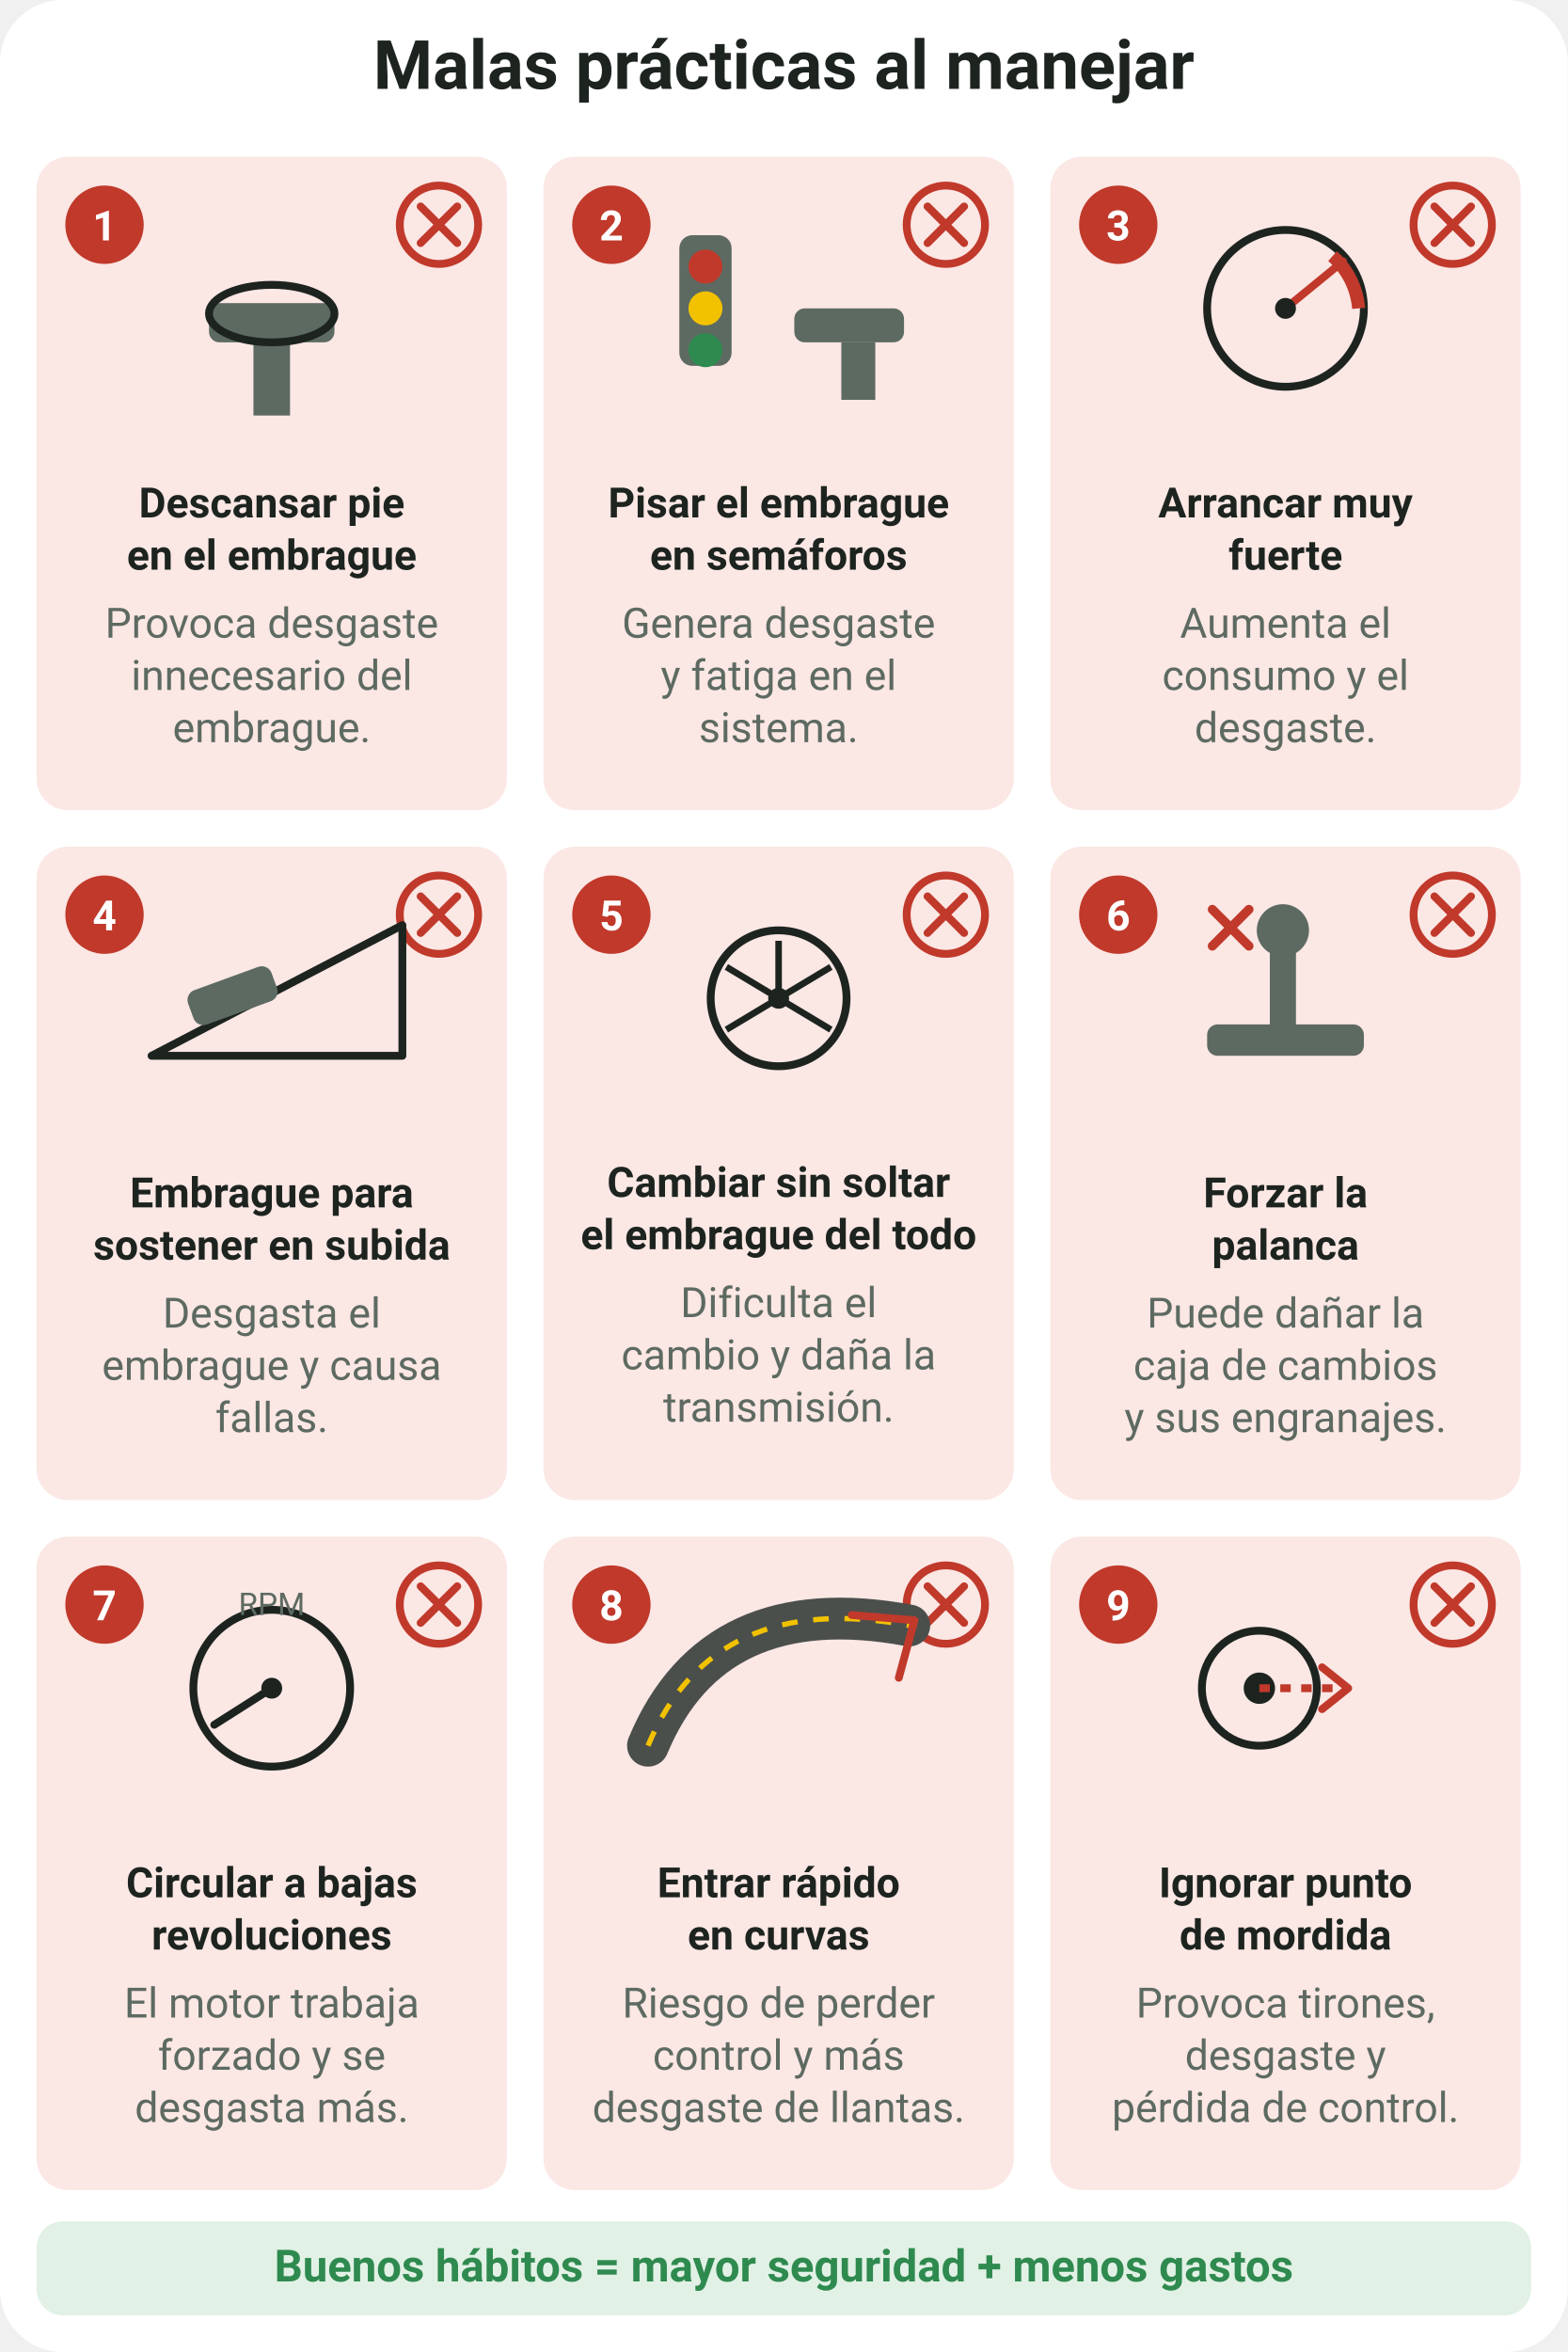
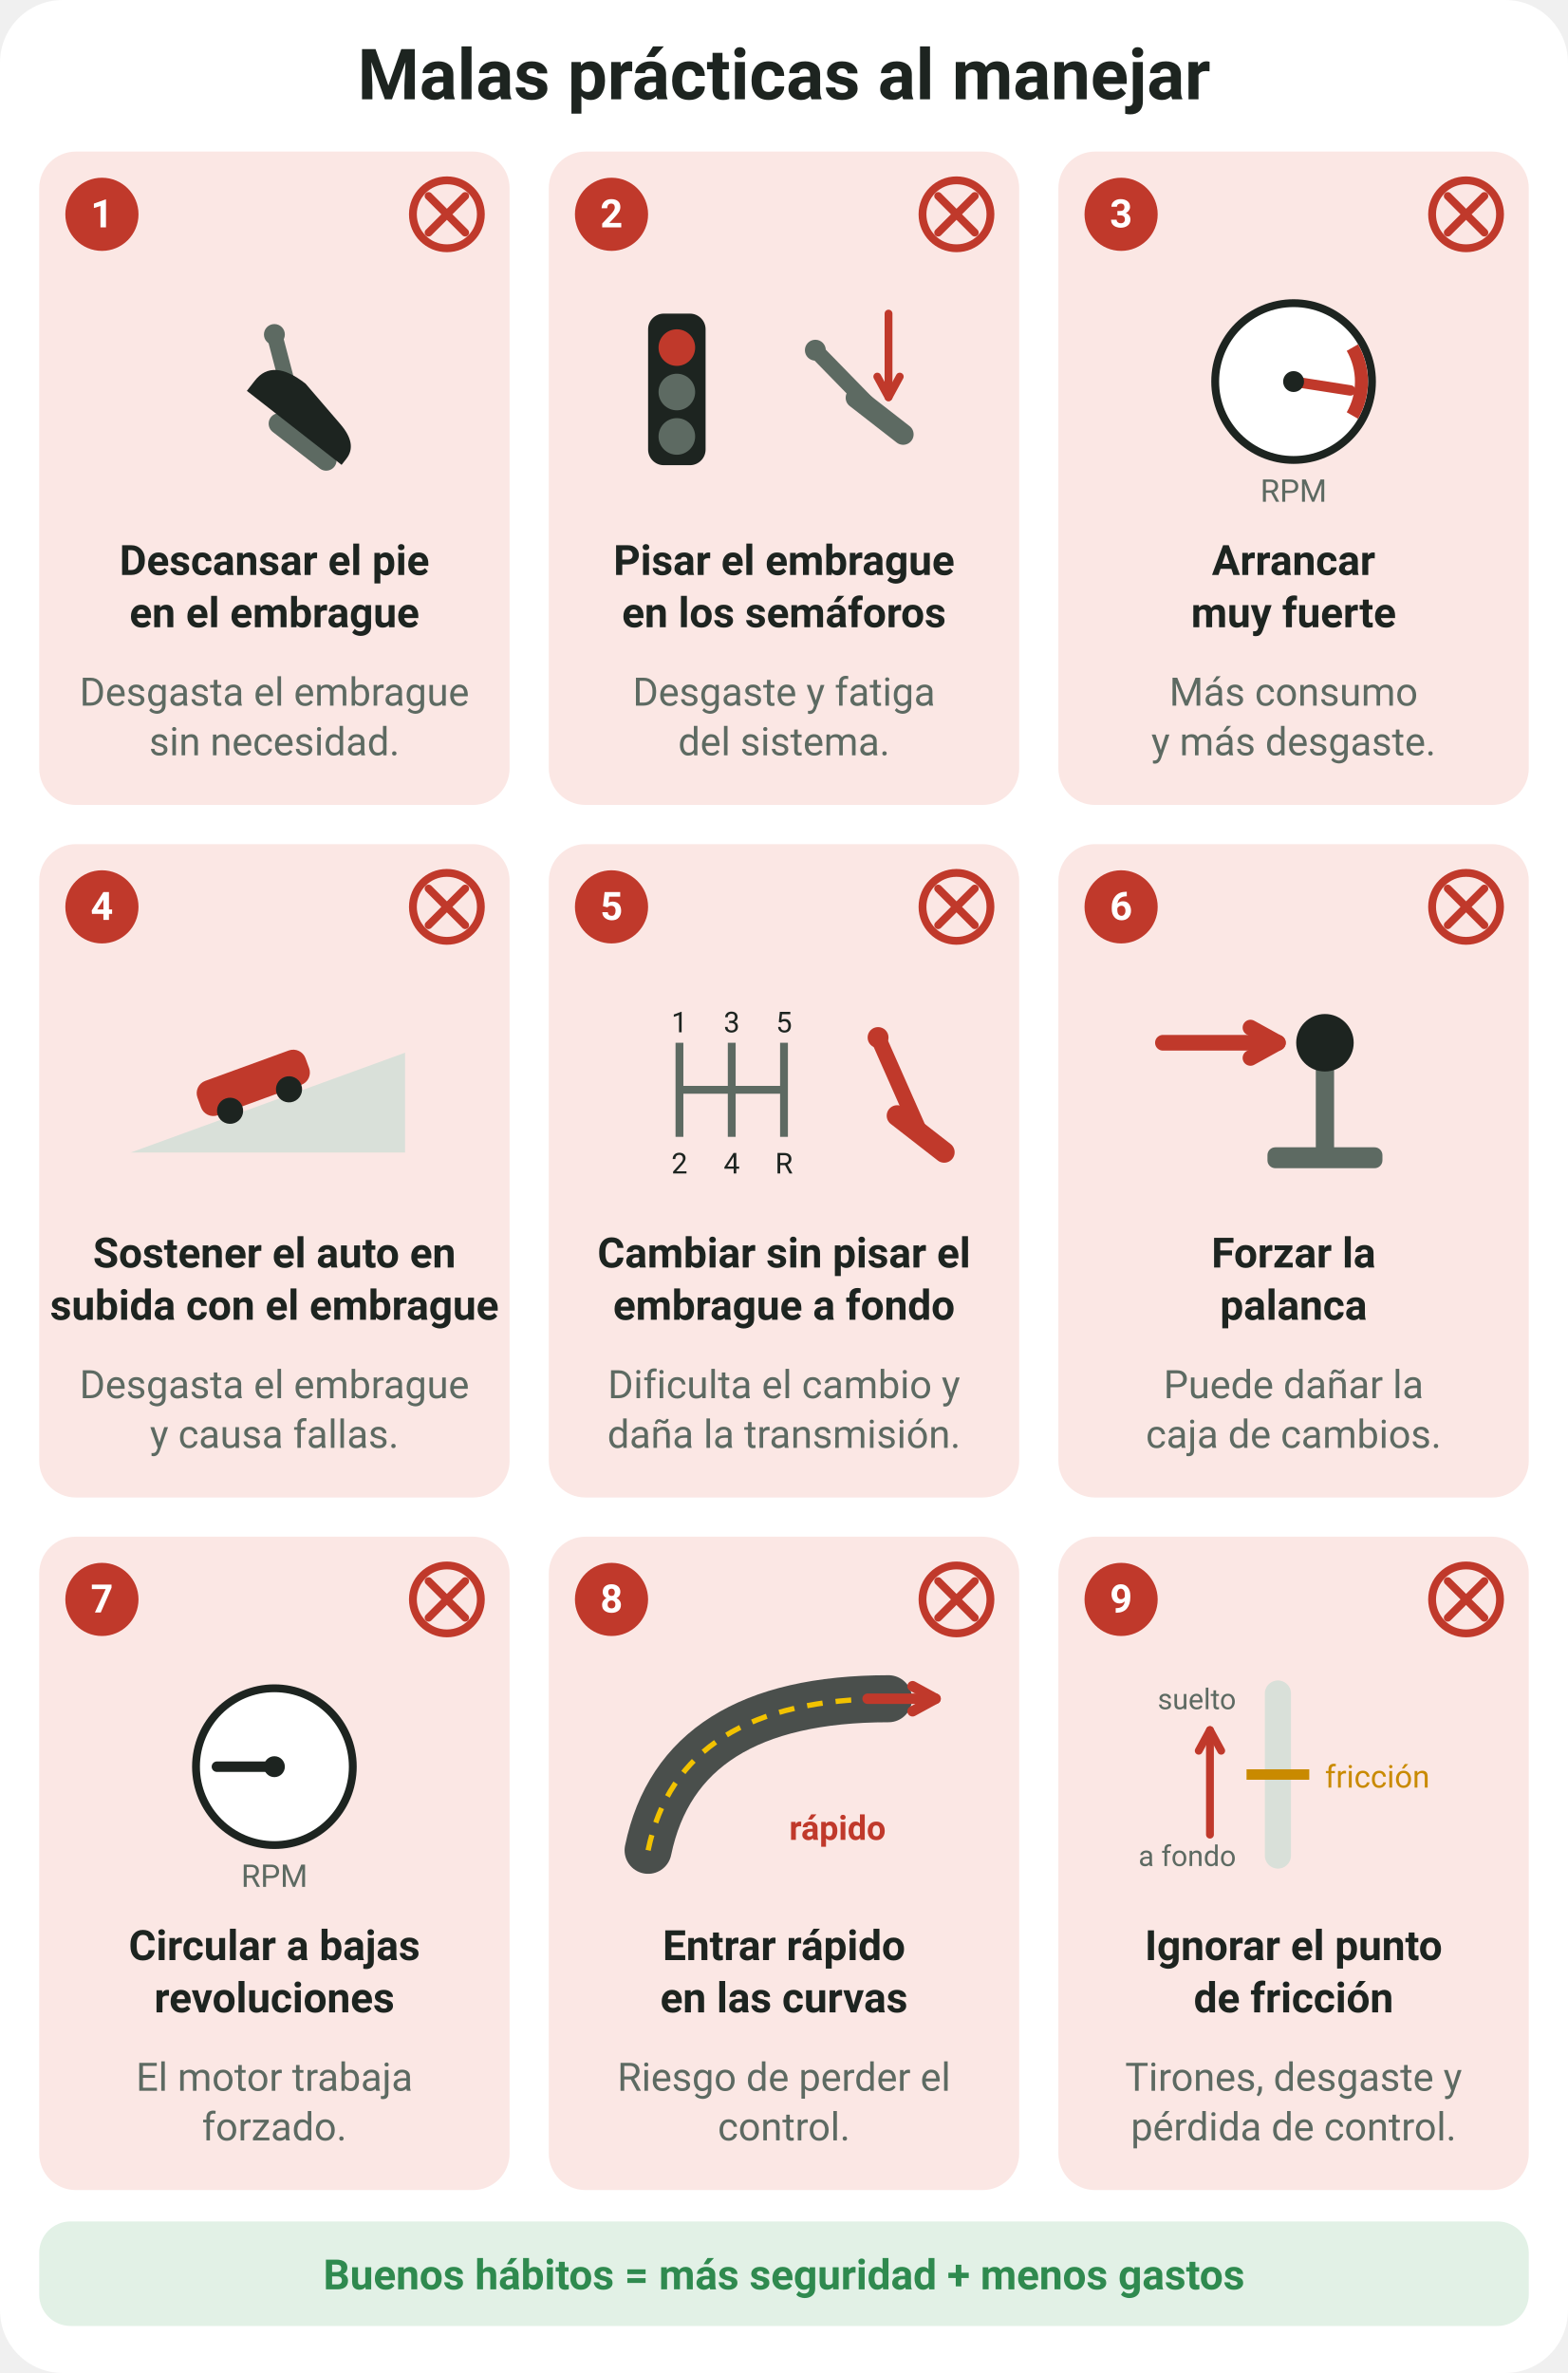
- <svg xmlns="http://www.w3.org/2000/svg" viewBox="0 0 600 900" font-family="system-ui, -apple-system, Segoe UI, Roboto, sans-serif">
-   <rect x="0" y="0" width="600" height="900" rx="24" fill="#ffffff" />
-   <text x="300" y="34" text-anchor="middle" font-size="26" font-weight="bold" fill="#1d2420">Malas prácticas al manejar</text>
-   <g transform="translate(14,60)">
-     <rect width="180" height="250" rx="12" fill="#fbe7e4" />
-     <circle cx="26" cy="26" r="15" fill="#c0392b" />
-     <text x="26" y="32" text-anchor="middle" font-size="16" font-weight="bold" fill="#ffffff">1</text>
-     <circle cx="154" cy="26" r="15" fill="#fbe7e4" stroke="#c0392b" stroke-width="3" />
-     <path d="M147,19 L161,33 M161,19 L147,33" stroke="#c0392b" stroke-width="3" stroke-linecap="round" />
-     <rect x="66" y="56" width="48" height="15" rx="4" fill="#5d6a62" />
-     <rect x="83" y="71" width="14" height="28" fill="#5d6a62" />
-     <ellipse cx="90" cy="60" rx="24" ry="11" fill="none" stroke="#1d2420" stroke-width="3" />
-     <text x="90" y="138" text-anchor="middle" font-size="16" font-weight="bold" fill="#1d2420">Descansar pie</text>
-     <text x="90" y="158" text-anchor="middle" font-size="16" font-weight="bold" fill="#1d2420">en el embrague</text>
-     <text x="90" y="184" text-anchor="middle" font-size="16" fill="#5d6a62">Provoca desgaste</text>
-     <text x="90" y="204" text-anchor="middle" font-size="16" fill="#5d6a62">innecesario del</text>
-     <text x="90" y="224" text-anchor="middle" font-size="16" fill="#5d6a62">embrague.</text>
+ <svg xmlns="http://www.w3.org/2000/svg" viewBox="0 0 600 908" font-family="system-ui, -apple-system, Segoe UI, Roboto, sans-serif">
+   <rect x="0" y="0" width="600" height="908" rx="24" fill="#ffffff" />
+   <text x="300" y="38" text-anchor="middle" font-size="27" font-weight="bold" fill="#1d2420">Malas prácticas al manejar</text>
+   <rect x="15" y="58" width="180" height="250" rx="14" fill="#fbe7e4" />
+   <circle cx="39" cy="82" r="14" fill="#c0392b" />
+   <text x="39" y="87" text-anchor="middle" font-size="15" font-weight="bold" fill="#ffffff">1</text>
+   <circle cx="171" cy="82" r="13" fill="none" stroke="#c0392b" stroke-width="3" />
+   <path d="M164,75 L178,89 M178,75 L164,89" stroke="#c0392b" stroke-width="3" stroke-linecap="round" />
+   <circle cx="105.0" cy="128" r="4" fill="#5d6a62" />
+   <line x1="105.0" y1="128" x2="115.8" y2="169.1" stroke="#5d6a62" stroke-width="6" stroke-linecap="round" />
+   <line x1="106.8" y1="162.1" x2="124.8" y2="176.1" stroke="#5d6a62" stroke-width="8" stroke-linecap="round" />
+   <g transform="translate(111.8,163.1) rotate(38)">
+     <path d="M-22,-5 Q-22,-16 -6,-16 L14,-12 Q24,-10 24,-3 L24,0 L-22,0 Z" fill="#1d2420" />
  </g>
-   <g transform="translate(208,60)">
-     <rect width="180" height="250" rx="12" fill="#fbe7e4" />
-     <circle cx="26" cy="26" r="15" fill="#c0392b" />
-     <text x="26" y="32" text-anchor="middle" font-size="16" font-weight="bold" fill="#ffffff">2</text>
-     <circle cx="154" cy="26" r="15" fill="#fbe7e4" stroke="#c0392b" stroke-width="3" />
-     <path d="M147,19 L161,33 M161,19 L147,33" stroke="#c0392b" stroke-width="3" stroke-linecap="round" />
-     <rect x="52" y="30" width="20" height="50" rx="5" fill="#5d6a62" />
-     <circle cx="62" cy="42" r="6.5" fill="#c0392b" />
-     <circle cx="62" cy="58" r="6.5" fill="#f2c200" />
-     <circle cx="62" cy="74" r="6.5" fill="#2f8a4f" />
-     <rect x="96" y="58" width="42" height="13" rx="4" fill="#5d6a62" />
-     <rect x="114" y="71" width="13" height="22" fill="#5d6a62" />
-     <text x="90" y="138" text-anchor="middle" font-size="16" font-weight="bold" fill="#1d2420">Pisar el embrague</text>
-     <text x="90" y="158" text-anchor="middle" font-size="16" font-weight="bold" fill="#1d2420">en semáforos</text>
-     <text x="90" y="184" text-anchor="middle" font-size="16" fill="#5d6a62">Genera desgaste</text>
-     <text x="90" y="204" text-anchor="middle" font-size="16" fill="#5d6a62">y fatiga en el</text>
-     <text x="90" y="224" text-anchor="middle" font-size="16" fill="#5d6a62">sistema.</text>
+   <text x="105.0" y="220" text-anchor="middle" font-size="16" font-weight="bold" fill="#1d2420">Descansar el pie</text>
+   <text x="105.0" y="240" text-anchor="middle" font-size="16" font-weight="bold" fill="#1d2420">en el embrague</text>
+   <text x="105.0" y="270" text-anchor="middle" font-size="15" fill="#5d6a62">Desgasta el embrague</text>
+   <text x="105.0" y="289" text-anchor="middle" font-size="15" fill="#5d6a62">sin necesidad.</text>
+   <rect x="210" y="58" width="180" height="250" rx="14" fill="#fbe7e4" />
+   <circle cx="234" cy="82" r="14" fill="#c0392b" />
+   <text x="234" y="87" text-anchor="middle" font-size="15" font-weight="bold" fill="#ffffff">2</text>
+   <circle cx="366" cy="82" r="13" fill="none" stroke="#c0392b" stroke-width="3" />
+   <path d="M359,75 L373,89 M373,75 L359,89" stroke="#c0392b" stroke-width="3" stroke-linecap="round" />
+   <rect x="248.0" y="120" width="22" height="58" rx="6" fill="#1d2420" />
+   <circle cx="259.0" cy="133" r="7" fill="#c0392b" />
+   <circle cx="259.0" cy="150" r="7" fill="#5d6a62" />
+   <circle cx="259.0" cy="167" r="7" fill="#5d6a62" />
+   <circle cx="312.0" cy="134" r="4" fill="#5d6a62" />
+   <line x1="312.0" y1="134" x2="336.6" y2="159.2" stroke="#5d6a62" stroke-width="6" stroke-linecap="round" />
+   <line x1="327.6" y1="152.2" x2="345.6" y2="166.2" stroke="#5d6a62" stroke-width="8" stroke-linecap="round" />
+   <line x1="340.0" y1="120.0" x2="340.0" y2="152.0" stroke="#c0392b" stroke-width="3" stroke-linecap="round" />
+   <path d="M335.7,144.1 L340.0,152.0 L344.3,144.1" fill="none" stroke="#c0392b" stroke-width="3" stroke-linecap="round" stroke-linejoin="round" />
+   <text x="300.0" y="220" text-anchor="middle" font-size="16" font-weight="bold" fill="#1d2420">Pisar el embrague</text>
+   <text x="300.0" y="240" text-anchor="middle" font-size="16" font-weight="bold" fill="#1d2420">en los semáforos</text>
+   <text x="300.0" y="270" text-anchor="middle" font-size="15" fill="#5d6a62">Desgaste y fatiga</text>
+   <text x="300.0" y="289" text-anchor="middle" font-size="15" fill="#5d6a62">del sistema.</text>
+   <rect x="405" y="58" width="180" height="250" rx="14" fill="#fbe7e4" />
+   <circle cx="429" cy="82" r="14" fill="#c0392b" />
+   <text x="429" y="87" text-anchor="middle" font-size="15" font-weight="bold" fill="#ffffff">3</text>
+   <circle cx="561" cy="82" r="13" fill="none" stroke="#c0392b" stroke-width="3" />
+   <path d="M554,75 L568,89 M568,75 L554,89" stroke="#c0392b" stroke-width="3" stroke-linecap="round" />
+   <circle cx="495.0" cy="146" r="30" fill="#ffffff" stroke="#1d2420" stroke-width="3" />
+   <path d="M517.5,133.0 A26,26 0 0,1 517.5,159.0" fill="none" stroke="#c0392b" stroke-width="5" />
+   <line x1="495.0" y1="146" x2="516.7" y2="149.4" stroke="#c0392b" stroke-width="4" stroke-linecap="round" />
+   <circle cx="495.0" cy="146" r="4" fill="#1d2420" />
+   <text x="495.0" y="192" text-anchor="middle" font-size="12" fill="#5d6a62">RPM</text>
+   <text x="495.0" y="220" text-anchor="middle" font-size="16" font-weight="bold" fill="#1d2420">Arrancar</text>
+   <text x="495.0" y="240" text-anchor="middle" font-size="16" font-weight="bold" fill="#1d2420">muy fuerte</text>
+   <text x="495.0" y="270" text-anchor="middle" font-size="15" fill="#5d6a62">Más consumo</text>
+   <text x="495.0" y="289" text-anchor="middle" font-size="15" fill="#5d6a62">y más desgaste.</text>
+   <rect x="15" y="323" width="180" height="250" rx="14" fill="#fbe7e4" />
+   <circle cx="39" cy="347" r="14" fill="#c0392b" />
+   <text x="39" y="352" text-anchor="middle" font-size="15" font-weight="bold" fill="#ffffff">4</text>
+   <circle cx="171" cy="347" r="13" fill="none" stroke="#c0392b" stroke-width="3" />
+   <path d="M164,340 L178,354 M178,340 L164,354" stroke="#c0392b" stroke-width="3" stroke-linecap="round" />
+   <path d="M50.0,441 L155.0,402.8 L155.0,441 Z" fill="#d9e0d9" />
+   <g transform="translate(100.0,422.8) rotate(-20)">
+     <rect x="-22" y="-16" width="44" height="14" rx="5" fill="#c0392b" />
+     <circle cx="-12" cy="-2" r="5" fill="#1d2420" />
+     <circle cx="12" cy="-2" r="5" fill="#1d2420" />
  </g>
-   <g transform="translate(402,60)">
-     <rect width="180" height="250" rx="12" fill="#fbe7e4" />
-     <circle cx="26" cy="26" r="15" fill="#c0392b" />
-     <text x="26" y="32" text-anchor="middle" font-size="16" font-weight="bold" fill="#ffffff">3</text>
-     <circle cx="154" cy="26" r="15" fill="#fbe7e4" stroke="#c0392b" stroke-width="3" />
-     <path d="M147,19 L161,33 M161,19 L147,33" stroke="#c0392b" stroke-width="3" stroke-linecap="round" />
-     <circle cx="90" cy="58" r="30" fill="none" stroke="#1d2420" stroke-width="3" />
-     <path d="M 108 38 A 30 30 0 0 1 118 58" fill="none" stroke="#c0392b" stroke-width="5" />
-     <line x1="90" y1="58" x2="112" y2="40" stroke="#c0392b" stroke-width="3" stroke-linecap="round" />
-     <circle cx="90" cy="58" r="4" fill="#1d2420" />
-     <text x="90" y="138" text-anchor="middle" font-size="16" font-weight="bold" fill="#1d2420">Arrancar muy</text>
-     <text x="90" y="158" text-anchor="middle" font-size="16" font-weight="bold" fill="#1d2420">fuerte</text>
-     <text x="90" y="184" text-anchor="middle" font-size="16" fill="#5d6a62">Aumenta el</text>
-     <text x="90" y="204" text-anchor="middle" font-size="16" fill="#5d6a62">consumo y el</text>
-     <text x="90" y="224" text-anchor="middle" font-size="16" fill="#5d6a62">desgaste.</text>
-   </g>
-   <g transform="translate(14,324)">
-     <rect width="180" height="250" rx="12" fill="#fbe7e4" />
-     <circle cx="26" cy="26" r="15" fill="#c0392b" />
-     <text x="26" y="32" text-anchor="middle" font-size="16" font-weight="bold" fill="#ffffff">4</text>
-     <circle cx="154" cy="26" r="15" fill="#fbe7e4" stroke="#c0392b" stroke-width="3" />
-     <path d="M147,19 L161,33 M161,19 L147,33" stroke="#c0392b" stroke-width="3" stroke-linecap="round" />
-     <path d="M44,80 L140,30 L140,80 Z" fill="none" stroke="#1d2420" stroke-width="3" stroke-linejoin="round" />
-     <rect x="58" y="50" width="34" height="14" rx="4" fill="#5d6a62" transform="rotate(-20 75 57)" />
-     <text x="90" y="138" text-anchor="middle" font-size="16" font-weight="bold" fill="#1d2420">Embrague para</text>
-     <text x="90" y="158" text-anchor="middle" font-size="16" font-weight="bold" fill="#1d2420">sostener en subida</text>
-     <text x="90" y="184" text-anchor="middle" font-size="16" fill="#5d6a62">Desgasta el</text>
-     <text x="90" y="204" text-anchor="middle" font-size="16" fill="#5d6a62">embrague y causa</text>
-     <text x="90" y="224" text-anchor="middle" font-size="16" fill="#5d6a62">fallas.</text>
-   </g>
-   <g transform="translate(208,324)">
-     <rect width="180" height="250" rx="12" fill="#fbe7e4" />
-     <circle cx="26" cy="26" r="15" fill="#c0392b" />
-     <text x="26" y="32" text-anchor="middle" font-size="16" font-weight="bold" fill="#ffffff">5</text>
-     <circle cx="154" cy="26" r="15" fill="#fbe7e4" stroke="#c0392b" stroke-width="3" />
-     <path d="M147,19 L161,33 M161,19 L147,33" stroke="#c0392b" stroke-width="3" stroke-linecap="round" />
-     <circle cx="90" cy="58" r="26" fill="none" stroke="#1d2420" stroke-width="3" />
-     <line x1="90" y1="58" x2="90" y2="36" stroke="#1d2420" stroke-width="2.5" />
-     <line x1="90" y1="58" x2="70" y2="46" stroke="#1d2420" stroke-width="2.5" />
-     <line x1="90" y1="58" x2="110" y2="46" stroke="#1d2420" stroke-width="2.5" />
-     <line x1="90" y1="58" x2="70" y2="70" stroke="#1d2420" stroke-width="2.5" />
-     <line x1="90" y1="58" x2="110" y2="70" stroke="#1d2420" stroke-width="2.5" />
-     <circle cx="90" cy="58" r="4" fill="#1d2420" />
-     <text x="90" y="134" text-anchor="middle" font-size="16" font-weight="bold" fill="#1d2420">Cambiar sin soltar</text>
-     <text x="90" y="154" text-anchor="middle" font-size="16" font-weight="bold" fill="#1d2420">el embrague del todo</text>
-     <text x="90" y="180" text-anchor="middle" font-size="16" fill="#5d6a62">Dificulta el</text>
-     <text x="90" y="200" text-anchor="middle" font-size="16" fill="#5d6a62">cambio y daña la</text>
-     <text x="90" y="220" text-anchor="middle" font-size="16" fill="#5d6a62">transmisión.</text>
-   </g>
-   <g transform="translate(402,324)">
-     <rect width="180" height="250" rx="12" fill="#fbe7e4" />
-     <circle cx="26" cy="26" r="15" fill="#c0392b" />
-     <text x="26" y="32" text-anchor="middle" font-size="16" font-weight="bold" fill="#ffffff">6</text>
-     <circle cx="154" cy="26" r="15" fill="#fbe7e4" stroke="#c0392b" stroke-width="3" />
-     <path d="M147,19 L161,33 M161,19 L147,33" stroke="#c0392b" stroke-width="3" stroke-linecap="round" />
-     <rect x="60" y="68" width="60" height="12" rx="4" fill="#5d6a62" />
-     <rect x="84" y="36" width="10" height="36" fill="#5d6a62" />
-     <circle cx="89" cy="32" r="10" fill="#5d6a62" />
-     <path d="M62,24 L76,38 M76,24 L62,38" stroke="#c0392b" stroke-width="3.5" stroke-linecap="round" />
-     <text x="90" y="138" text-anchor="middle" font-size="16" font-weight="bold" fill="#1d2420">Forzar la</text>
-     <text x="90" y="158" text-anchor="middle" font-size="16" font-weight="bold" fill="#1d2420">palanca</text>
-     <text x="90" y="184" text-anchor="middle" font-size="16" fill="#5d6a62">Puede dañar la</text>
-     <text x="90" y="204" text-anchor="middle" font-size="16" fill="#5d6a62">caja de cambios</text>
-     <text x="90" y="224" text-anchor="middle" font-size="16" fill="#5d6a62">y sus engranajes.</text>
-   </g>
-   <g transform="translate(14,588)">
-     <rect width="180" height="250" rx="12" fill="#fbe7e4" />
-     <circle cx="26" cy="26" r="15" fill="#c0392b" />
-     <text x="26" y="32" text-anchor="middle" font-size="16" font-weight="bold" fill="#ffffff">7</text>
-     <circle cx="154" cy="26" r="15" fill="#fbe7e4" stroke="#c0392b" stroke-width="3" />
-     <path d="M147,19 L161,33 M161,19 L147,33" stroke="#c0392b" stroke-width="3" stroke-linecap="round" />
-     <circle cx="90" cy="58" r="30" fill="none" stroke="#1d2420" stroke-width="3" />
-     <line x1="90" y1="58" x2="68" y2="72" stroke="#1d2420" stroke-width="3" stroke-linecap="round" />
-     <circle cx="90" cy="58" r="4" fill="#1d2420" />
-     <text x="90" y="30" text-anchor="middle" font-size="12" fill="#5d6a62">RPM</text>
-     <text x="90" y="138" text-anchor="middle" font-size="16" font-weight="bold" fill="#1d2420">Circular a bajas</text>
-     <text x="90" y="158" text-anchor="middle" font-size="16" font-weight="bold" fill="#1d2420">revoluciones</text>
-     <text x="90" y="184" text-anchor="middle" font-size="16" fill="#5d6a62">El motor trabaja</text>
-     <text x="90" y="204" text-anchor="middle" font-size="16" fill="#5d6a62">forzado y se</text>
-     <text x="90" y="224" text-anchor="middle" font-size="16" fill="#5d6a62">desgasta más.</text>
-   </g>
-   <g transform="translate(208,588)">
-     <rect width="180" height="250" rx="12" fill="#fbe7e4" />
-     <circle cx="26" cy="26" r="15" fill="#c0392b" />
-     <text x="26" y="32" text-anchor="middle" font-size="16" font-weight="bold" fill="#ffffff">8</text>
-     <circle cx="154" cy="26" r="15" fill="#fbe7e4" stroke="#c0392b" stroke-width="3" />
-     <path d="M147,19 L161,33 M161,19 L147,33" stroke="#c0392b" stroke-width="3" stroke-linecap="round" />
-     <path d="M40,80 Q65,20 140,34" fill="none" stroke="#4a4f4c" stroke-width="16" stroke-linecap="round" />
-     <path d="M40,80 Q65,20 140,34" fill="none" stroke="#f2c200" stroke-width="2" stroke-dasharray="6 6" />
-     <path d="M118,30 L142,32 L136,54" fill="none" stroke="#c0392b" stroke-width="3" stroke-linecap="round" stroke-linejoin="round" />
-     <text x="90" y="138" text-anchor="middle" font-size="16" font-weight="bold" fill="#1d2420">Entrar rápido</text>
-     <text x="90" y="158" text-anchor="middle" font-size="16" font-weight="bold" fill="#1d2420">en curvas</text>
-     <text x="90" y="184" text-anchor="middle" font-size="16" fill="#5d6a62">Riesgo de perder</text>
-     <text x="90" y="204" text-anchor="middle" font-size="16" fill="#5d6a62">control y más</text>
-     <text x="90" y="224" text-anchor="middle" font-size="16" fill="#5d6a62">desgaste de llantas.</text>
-   </g>
-   <g transform="translate(402,588)">
-     <rect width="180" height="250" rx="12" fill="#fbe7e4" />
-     <circle cx="26" cy="26" r="15" fill="#c0392b" />
-     <text x="26" y="32" text-anchor="middle" font-size="16" font-weight="bold" fill="#ffffff">9</text>
-     <circle cx="154" cy="26" r="15" fill="#fbe7e4" stroke="#c0392b" stroke-width="3" />
-     <path d="M147,19 L161,33 M161,19 L147,33" stroke="#c0392b" stroke-width="3" stroke-linecap="round" />
-     <circle cx="80" cy="58" r="22" fill="none" stroke="#1d2420" stroke-width="3" />
-     <circle cx="80" cy="58" r="6" fill="#1d2420" />
-     <path d="M80,58 L112,58" stroke="#c0392b" stroke-width="3" stroke-dasharray="4 4" />
-     <path d="M104,50 L114,58 L104,66" fill="none" stroke="#c0392b" stroke-width="3" stroke-linecap="round" stroke-linejoin="round" />
-     <text x="90" y="138" text-anchor="middle" font-size="16" font-weight="bold" fill="#1d2420">Ignorar punto</text>
-     <text x="90" y="158" text-anchor="middle" font-size="16" font-weight="bold" fill="#1d2420">de mordida</text>
-     <text x="90" y="184" text-anchor="middle" font-size="16" fill="#5d6a62">Provoca tirones,</text>
-     <text x="90" y="204" text-anchor="middle" font-size="16" fill="#5d6a62">desgaste y</text>
-     <text x="90" y="224" text-anchor="middle" font-size="16" fill="#5d6a62">pérdida de control.</text>
-   </g>
-   <rect x="14" y="850" width="572" height="36" rx="10" fill="#e2f1e6" />
-   <text x="300" y="873" text-anchor="middle" font-size="17" font-weight="bold" fill="#2f8a4f">Buenos hábitos = mayor seguridad + menos gastos</text>
+   <text x="105.0" y="485" text-anchor="middle" font-size="16" font-weight="bold" fill="#1d2420">Sostener el auto en</text>
+   <text x="105.0" y="505" text-anchor="middle" font-size="16" font-weight="bold" fill="#1d2420">subida con el embrague</text>
+   <text x="105.0" y="535" text-anchor="middle" font-size="15" fill="#5d6a62">Desgasta el embrague</text>
+   <text x="105.0" y="554" text-anchor="middle" font-size="15" fill="#5d6a62">y causa fallas.</text>
+   <rect x="210" y="323" width="180" height="250" rx="14" fill="#fbe7e4" />
+   <circle cx="234" cy="347" r="14" fill="#c0392b" />
+   <text x="234" y="352" text-anchor="middle" font-size="15" font-weight="bold" fill="#ffffff">5</text>
+   <circle cx="366" cy="347" r="13" fill="none" stroke="#c0392b" stroke-width="3" />
+   <path d="M359,340 L373,354 M373,340 L359,354" stroke="#c0392b" stroke-width="3" stroke-linecap="round" />
+   <line x1="260.0" y1="399" x2="260.0" y2="435" stroke="#5d6a62" stroke-width="3" />
+   <line x1="280.0" y1="399" x2="280.0" y2="435" stroke="#5d6a62" stroke-width="3" />
+   <line x1="300.0" y1="399" x2="300.0" y2="435" stroke="#5d6a62" stroke-width="3" />
+   <line x1="260.0" y1="417" x2="300.0" y2="417" stroke="#5d6a62" stroke-width="3" />
+   <text x="260.0" y="395" text-anchor="middle" font-size="11" fill="#1d2420">1</text>
+   <text x="260.0" y="449" text-anchor="middle" font-size="11" fill="#1d2420">2</text>
+   <text x="280.0" y="395" text-anchor="middle" font-size="11" fill="#1d2420">3</text>
+   <text x="280.0" y="449" text-anchor="middle" font-size="11" fill="#1d2420">4</text>
+   <text x="300.0" y="395" text-anchor="middle" font-size="11" fill="#1d2420">5</text>
+   <text x="300.0" y="449" text-anchor="middle" font-size="11" fill="#1d2420">R</text>
+   <circle cx="336.0" cy="397" r="4" fill="#c0392b" />
+   <line x1="336.0" y1="397" x2="352.3" y2="433.9" stroke="#c0392b" stroke-width="6" stroke-linecap="round" />
+   <line x1="343.3" y1="426.9" x2="361.3" y2="440.9" stroke="#c0392b" stroke-width="8" stroke-linecap="round" />
+   <text x="300.0" y="485" text-anchor="middle" font-size="16" font-weight="bold" fill="#1d2420">Cambiar sin pisar el</text>
+   <text x="300.0" y="505" text-anchor="middle" font-size="16" font-weight="bold" fill="#1d2420">embrague a fondo</text>
+   <text x="300.0" y="535" text-anchor="middle" font-size="15" fill="#5d6a62">Dificulta el cambio y</text>
+   <text x="300.0" y="554" text-anchor="middle" font-size="15" fill="#5d6a62">daña la transmisión.</text>
+   <rect x="405" y="323" width="180" height="250" rx="14" fill="#fbe7e4" />
+   <circle cx="429" cy="347" r="14" fill="#c0392b" />
+   <text x="429" y="352" text-anchor="middle" font-size="15" font-weight="bold" fill="#ffffff">6</text>
+   <circle cx="561" cy="347" r="13" fill="none" stroke="#c0392b" stroke-width="3" />
+   <path d="M554,340 L568,354 M568,340 L554,354" stroke="#c0392b" stroke-width="3" stroke-linecap="round" />
+   <rect x="485.0" y="439" width="44" height="8" rx="3" fill="#5d6a62" />
+   <line x1="507.0" y1="439" x2="507.0" y2="405" stroke="#5d6a62" stroke-width="7" stroke-linecap="round" />
+   <circle cx="507.0" cy="399" r="11" fill="#1d2420" />
+   <line x1="445.0" y1="399.0" x2="489.0" y2="399.0" stroke="#c0392b" stroke-width="6" stroke-linecap="round" />
+   <path d="M478.5,404.8 L489.0,399.0 L478.5,393.2" fill="none" stroke="#c0392b" stroke-width="6" stroke-linecap="round" stroke-linejoin="round" />
+   <text x="495.0" y="485" text-anchor="middle" font-size="16" font-weight="bold" fill="#1d2420">Forzar la</text>
+   <text x="495.0" y="505" text-anchor="middle" font-size="16" font-weight="bold" fill="#1d2420">palanca</text>
+   <text x="495.0" y="535" text-anchor="middle" font-size="15" fill="#5d6a62">Puede dañar la</text>
+   <text x="495.0" y="554" text-anchor="middle" font-size="15" fill="#5d6a62">caja de cambios.</text>
+   <rect x="15" y="588" width="180" height="250" rx="14" fill="#fbe7e4" />
+   <circle cx="39" cy="612" r="14" fill="#c0392b" />
+   <text x="39" y="617" text-anchor="middle" font-size="15" font-weight="bold" fill="#ffffff">7</text>
+   <circle cx="171" cy="612" r="13" fill="none" stroke="#c0392b" stroke-width="3" />
+   <path d="M164,605 L178,619 M178,605 L164,619" stroke="#c0392b" stroke-width="3" stroke-linecap="round" />
+   <circle cx="105.0" cy="676" r="30" fill="#ffffff" stroke="#1d2420" stroke-width="3" />
+   <line x1="105.0" y1="676" x2="83.0" y2="676.0" stroke="#1d2420" stroke-width="4" stroke-linecap="round" />
+   <circle cx="105.0" cy="676" r="4" fill="#1d2420" />
+   <text x="105.0" y="722" text-anchor="middle" font-size="12" fill="#5d6a62">RPM</text>
+   <text x="105.0" y="750" text-anchor="middle" font-size="16" font-weight="bold" fill="#1d2420">Circular a bajas</text>
+   <text x="105.0" y="770" text-anchor="middle" font-size="16" font-weight="bold" fill="#1d2420">revoluciones</text>
+   <text x="105.0" y="800" text-anchor="middle" font-size="15" fill="#5d6a62">El motor trabaja</text>
+   <text x="105.0" y="819" text-anchor="middle" font-size="15" fill="#5d6a62">forzado.</text>
+   <rect x="210" y="588" width="180" height="250" rx="14" fill="#fbe7e4" />
+   <circle cx="234" cy="612" r="14" fill="#c0392b" />
+   <text x="234" y="617" text-anchor="middle" font-size="15" font-weight="bold" fill="#ffffff">8</text>
+   <circle cx="366" cy="612" r="13" fill="none" stroke="#c0392b" stroke-width="3" />
+   <path d="M359,605 L373,619 M373,605 L359,619" stroke="#c0392b" stroke-width="3" stroke-linecap="round" />
+   <path d="M248.0,708 Q260.0,650 340.0,650" fill="none" stroke="#4a4f4c" stroke-width="18" stroke-linecap="round" />
+   <path d="M248.0,708 Q260.0,650 340.0,650" fill="none" stroke="#f2c200" stroke-width="2" stroke-dasharray="6 5" />
+   <line x1="332.0" y1="650.0" x2="358.0" y2="650.0" stroke="#c0392b" stroke-width="4" stroke-linecap="round" />
+   <path d="M349.2,654.8 L358.0,650.0 L349.2,645.2" fill="none" stroke="#c0392b" stroke-width="4" stroke-linecap="round" stroke-linejoin="round" />
+   <text x="302.0" y="704" font-size="13" font-weight="bold" fill="#c0392b">rápido</text>
+   <text x="300.0" y="750" text-anchor="middle" font-size="16" font-weight="bold" fill="#1d2420">Entrar rápido</text>
+   <text x="300.0" y="770" text-anchor="middle" font-size="16" font-weight="bold" fill="#1d2420">en las curvas</text>
+   <text x="300.0" y="800" text-anchor="middle" font-size="15" fill="#5d6a62">Riesgo de perder el</text>
+   <text x="300.0" y="819" text-anchor="middle" font-size="15" fill="#5d6a62">control.</text>
+   <rect x="405" y="588" width="180" height="250" rx="14" fill="#fbe7e4" />
+   <circle cx="429" cy="612" r="14" fill="#c0392b" />
+   <text x="429" y="617" text-anchor="middle" font-size="15" font-weight="bold" fill="#ffffff">9</text>
+   <circle cx="561" cy="612" r="13" fill="none" stroke="#c0392b" stroke-width="3" />
+   <path d="M554,605 L568,619 M568,605 L554,619" stroke="#c0392b" stroke-width="3" stroke-linecap="round" />
+   <line x1="489.0" y1="648" x2="489.0" y2="710" stroke="#d9e0d9" stroke-width="10" stroke-linecap="round" />
+   <line x1="477.0" y1="679.0" x2="501.0" y2="679.0" stroke="#c98a00" stroke-width="4" />
+   <text x="507.0" y="684.0" font-size="12" fill="#c98a00">fricción</text>
+   <text x="473.0" y="654" text-anchor="end" font-size="11" fill="#5d6a62">suelto</text>
+   <text x="473.0" y="714" text-anchor="end" font-size="11" fill="#5d6a62">a fondo</text>
+   <line x1="463.0" y1="702.0" x2="463.0" y2="662.0" stroke="#c0392b" stroke-width="3" stroke-linecap="round" />
+   <path d="M467.3,669.9 L463.0,662.0 L458.7,669.9" fill="none" stroke="#c0392b" stroke-width="3" stroke-linecap="round" stroke-linejoin="round" />
+   <text x="495.0" y="750" text-anchor="middle" font-size="16" font-weight="bold" fill="#1d2420">Ignorar el punto</text>
+   <text x="495.0" y="770" text-anchor="middle" font-size="16" font-weight="bold" fill="#1d2420">de fricción</text>
+   <text x="495.0" y="800" text-anchor="middle" font-size="15" fill="#5d6a62">Tirones, desgaste y</text>
+   <text x="495.0" y="819" text-anchor="middle" font-size="15" fill="#5d6a62">pérdida de control.</text>
+   <rect x="15" y="850" width="570" height="40" rx="12" fill="#e2f1e6" />
+   <text x="300" y="876" text-anchor="middle" font-size="16" font-weight="bold" fill="#2f8a4f">Buenos hábitos = más seguridad + menos gastos</text>
</svg>
